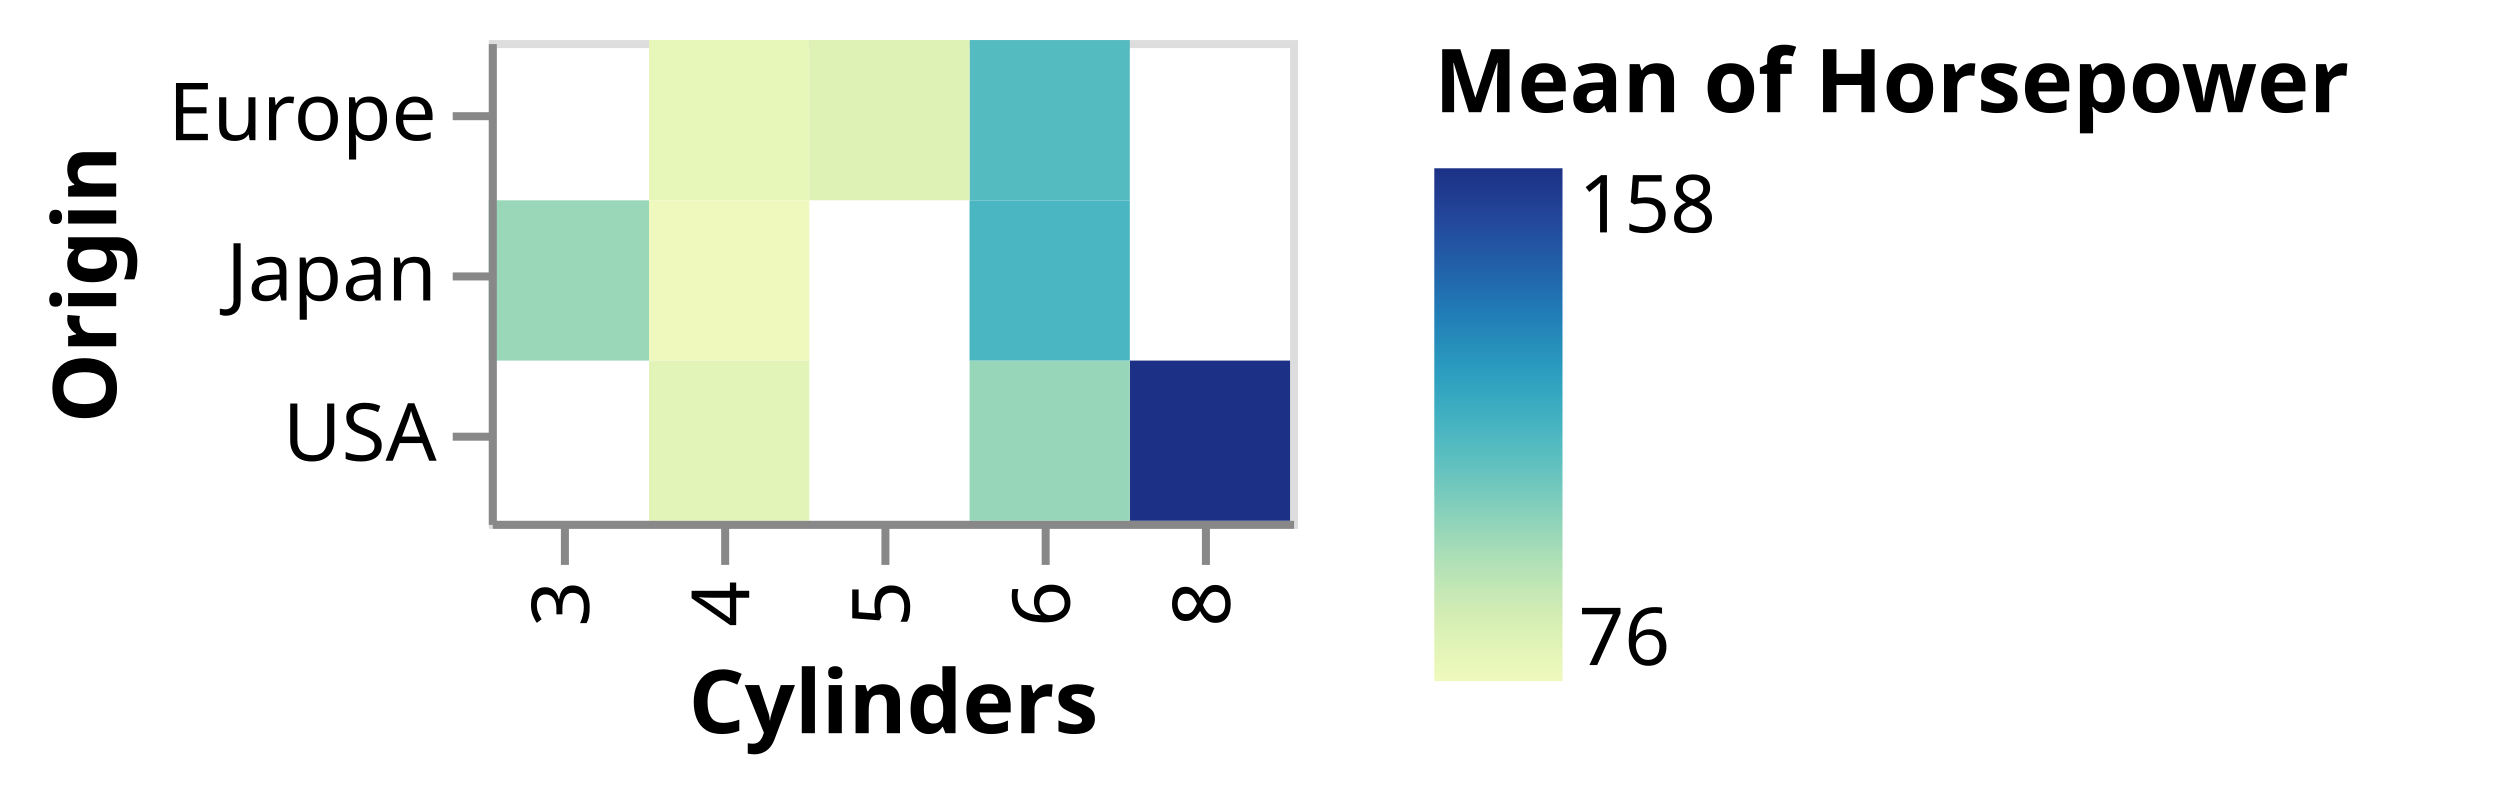
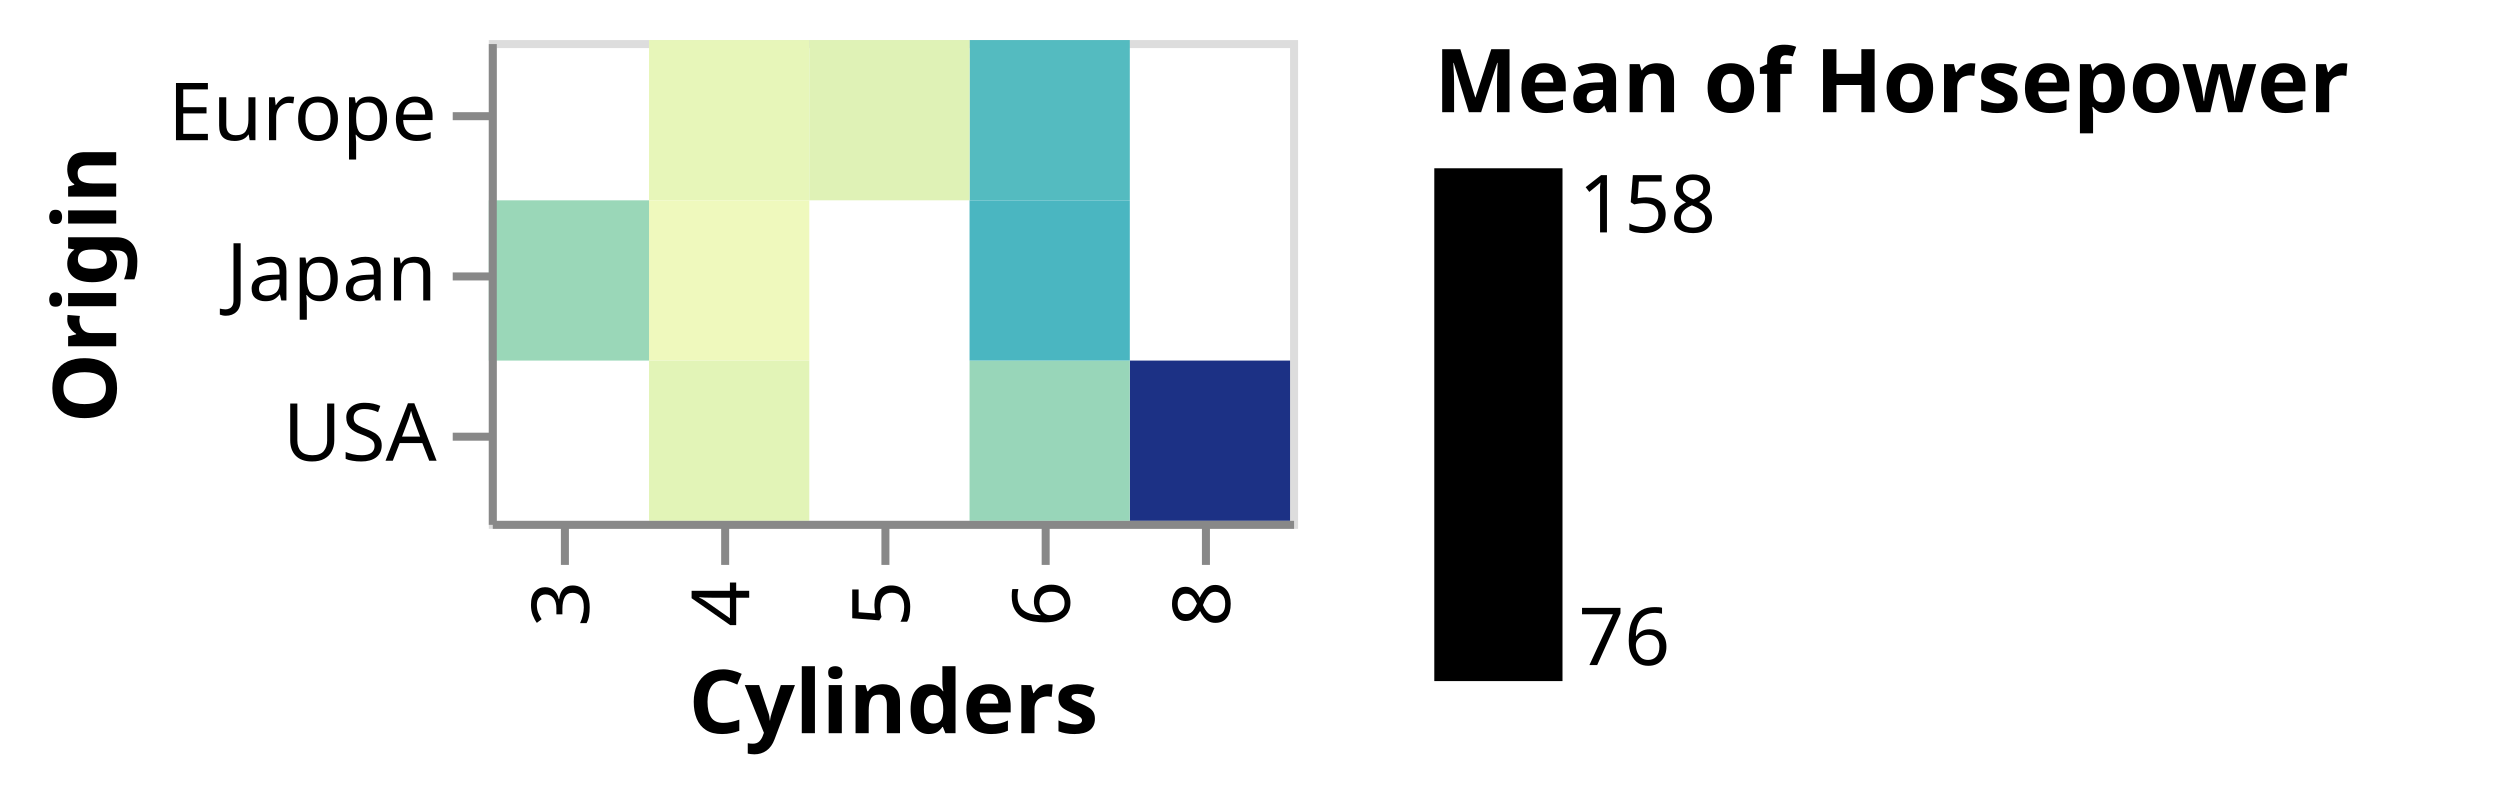
<svg xmlns="http://www.w3.org/2000/svg" class="marks" width="312" height="98" viewBox="0 0 312 98" version="1.1">
-   <defs>
-     <linearGradient id="gradient_0" x1="0" x2="0" y1="1" y2="0">
-       <stop offset="0" stop-color="rgb(239, 249, 189)" />
-       <stop offset="0.053" stop-color="rgb(228, 245, 184)" />
-       <stop offset="0.114" stop-color="rgb(215, 239, 180)" />
-       <stop offset="0.174" stop-color="rgb(197, 232, 181)" />
-       <stop offset="0.234" stop-color="rgb(175, 224, 182)" />
-       <stop offset="0.295" stop-color="rgb(150, 214, 185)" />
-       <stop offset="0.355" stop-color="rgb(124, 204, 188)" />
-       <stop offset="0.415" stop-color="rgb(99, 194, 191)" />
-       <stop offset="0.476" stop-color="rgb(78, 184, 193)" />
-       <stop offset="0.536" stop-color="rgb(60, 172, 193)" />
-       <stop offset="0.596" stop-color="rgb(45, 159, 192)" />
-       <stop offset="0.657" stop-color="rgb(38, 142, 187)" />
-       <stop offset="0.717" stop-color="rgb(33, 125, 182)" />
-       <stop offset="0.777" stop-color="rgb(33, 106, 173)" />
-       <stop offset="0.838" stop-color="rgb(34, 88, 165)" />
-       <stop offset="0.898" stop-color="rgb(35, 72, 156)" />
-       <stop offset="0.958" stop-color="rgb(31, 58, 143)" />
-       <stop offset="1" stop-color="rgb(28, 49, 133)" />
-     </linearGradient>
-   </defs>
  <g transform="translate(61,5)">
    <g class="mark-group role-frame root">
      <g transform="translate(0,0)">
        <path class="background" d="M0.5,0.5h100v60h-100Z" style="fill: none; stroke: #ddd;" />
        <g>
          <g class="mark-rect role-mark marks">
            <path d="M80,40h20v20h-20Z" style="fill: rgb(28, 49, 133);" />
            <path d="M20,0h20v20h-20Z" style="fill: rgb(231, 246, 185);" />
            <path d="M20,20h20v20h-20Z" style="fill: rgb(239, 249, 189);" />
            <path d="M60,40h20v20h-20Z" style="fill: rgb(152, 214, 185);" />
            <path d="M20,40h20v20h-20Z" style="fill: rgb(226, 244, 183);" />
            <path d="M0,20h20v20h-20Z" style="fill: rgb(154, 215, 184);" />
            <path d="M60,20h20v20h-20Z" style="fill: rgb(74, 182, 193);" />
            <path d="M60,0h20v20h-20Z" style="fill: rgb(84, 187, 192);" />
            <path d="M40,0h20v20h-20Z" style="fill: rgb(223, 242, 182);" />
          </g>
          <g class="mark-group role-legend">
            <g transform="translate(118,0)">
              <path class="background" d="M0,0h128v80h-128Z" style="pointer-events: none; fill: none;" />
              <g>
                <g class="mark-group role-legend-entry">
                  <g transform="translate(0,16)">
                    <path class="background" d="M0,0h0v0h0Z" style="pointer-events: none; fill: none;" />
                    <g>
                      <g class="mark-rect role-legend-gradient" style="pointer-events: none;">
-                         <path d="M0,0h16v64h-16Z" style="fill: url(#gradient_0); stroke: #ddd; stroke-width: 0; opacity: 1;" />
+                         <path d="M0,0h16v64h-16Z" style="fill: [object Object]; stroke: #ddd; stroke-width: 0; opacity: 1;" />
                      </g>
                      <g class="mark-text role-legend-label" style="pointer-events: none;">
                        <text text-anchor="start" transform="translate(18,62)" style="font-family: sans-serif; font-size: 10px; fill: #000; opacity: 1;">76</text>
                        <text text-anchor="start" transform="translate(18,8)" style="font-family: sans-serif; font-size: 10px; fill: #000; opacity: 1;">158</text>
                      </g>
                    </g>
                  </g>
                </g>
                <g class="mark-text role-legend-title" style="pointer-events: none;">
                  <text text-anchor="start" transform="translate(0,9)" style="font-family: sans-serif; font-size: 11px; font-weight: bold; fill: #000; opacity: 1;">Mean of Horsepower</text>
                </g>
              </g>
            </g>
          </g>
          <g class="mark-group role-axis">
            <g transform="translate(0.5,60.5)">
              <path class="background" d="M0,0h0v0h0Z" style="pointer-events: none; fill: none;" />
              <g>
                <g class="mark-rule role-axis-tick" style="pointer-events: none;">
                  <line transform="translate(9,0)" x2="0" y2="5" style="fill: none; stroke: #888; stroke-width: 1; opacity: 1;" />
                  <line transform="translate(29,0)" x2="0" y2="5" style="fill: none; stroke: #888; stroke-width: 1; opacity: 1;" />
                  <line transform="translate(49,0)" x2="0" y2="5" style="fill: none; stroke: #888; stroke-width: 1; opacity: 1;" />
                  <line transform="translate(69,0)" x2="0" y2="5" style="fill: none; stroke: #888; stroke-width: 1; opacity: 1;" />
                  <line transform="translate(89,0)" x2="0" y2="5" style="fill: none; stroke: #888; stroke-width: 1; opacity: 1;" />
                </g>
                <g class="mark-text role-axis-label" style="pointer-events: none;">
                  <text text-anchor="end" transform="translate(9,7) rotate(270) translate(0,3)" style="font-family: sans-serif; font-size: 10px; fill: #000; opacity: 1;">3</text>
                  <text text-anchor="end" transform="translate(29,7) rotate(270) translate(0,3)" style="font-family: sans-serif; font-size: 10px; fill: #000; opacity: 1;">4</text>
                  <text text-anchor="end" transform="translate(49,7) rotate(270) translate(0,3)" style="font-family: sans-serif; font-size: 10px; fill: #000; opacity: 1;">5</text>
                  <text text-anchor="end" transform="translate(69,7) rotate(270) translate(0,3)" style="font-family: sans-serif; font-size: 10px; fill: #000; opacity: 1;">6</text>
                  <text text-anchor="end" transform="translate(89,7) rotate(270) translate(0,3)" style="font-family: sans-serif; font-size: 10px; fill: #000; opacity: 1;">8</text>
                </g>
                <g class="mark-rule role-axis-domain" style="pointer-events: none;">
                  <line transform="translate(0,0)" x2="100" y2="0" style="fill: none; stroke: #888; stroke-width: 1; opacity: 1;" />
                </g>
                <g class="mark-text role-axis-title" style="pointer-events: none;">
                  <text text-anchor="middle" transform="translate(50,26)" style="font-family: sans-serif; font-size: 11px; font-weight: bold; fill: #000; opacity: 1;">Cylinders</text>
                </g>
              </g>
            </g>
          </g>
          <g class="mark-group role-axis">
            <g transform="translate(0.5,0.5)">
              <path class="background" d="M0,0h0v0h0Z" style="pointer-events: none; fill: none;" />
              <g>
                <g class="mark-rule role-axis-tick" style="pointer-events: none;">
                  <line transform="translate(0,9)" x2="-5" y2="0" style="fill: none; stroke: #888; stroke-width: 1; opacity: 1;" />
                  <line transform="translate(0,29)" x2="-5" y2="0" style="fill: none; stroke: #888; stroke-width: 1; opacity: 1;" />
                  <line transform="translate(0,49)" x2="-5" y2="0" style="fill: none; stroke: #888; stroke-width: 1; opacity: 1;" />
                </g>
                <g class="mark-text role-axis-label" style="pointer-events: none;">
                  <text text-anchor="end" transform="translate(-7,12)" style="font-family: sans-serif; font-size: 10px; fill: #000; opacity: 1;">Europe</text>
                  <text text-anchor="end" transform="translate(-7,32)" style="font-family: sans-serif; font-size: 10px; fill: #000; opacity: 1;">Japan</text>
                  <text text-anchor="end" transform="translate(-7,52)" style="font-family: sans-serif; font-size: 10px; fill: #000; opacity: 1;">USA</text>
                </g>
                <g class="mark-rule role-axis-domain" style="pointer-events: none;">
                  <line transform="translate(0,0)" x2="0" y2="60" style="fill: none; stroke: #888; stroke-width: 1; opacity: 1;" />
                </g>
                <g class="mark-text role-axis-title" style="pointer-events: none;">
                  <text text-anchor="middle" transform="translate(-45,30) rotate(-90) translate(0,-2)" style="font-family: sans-serif; font-size: 11px; font-weight: bold; fill: #000; opacity: 1;">Origin</text>
                </g>
              </g>
            </g>
          </g>
        </g>
      </g>
    </g>
  </g>
</svg>
